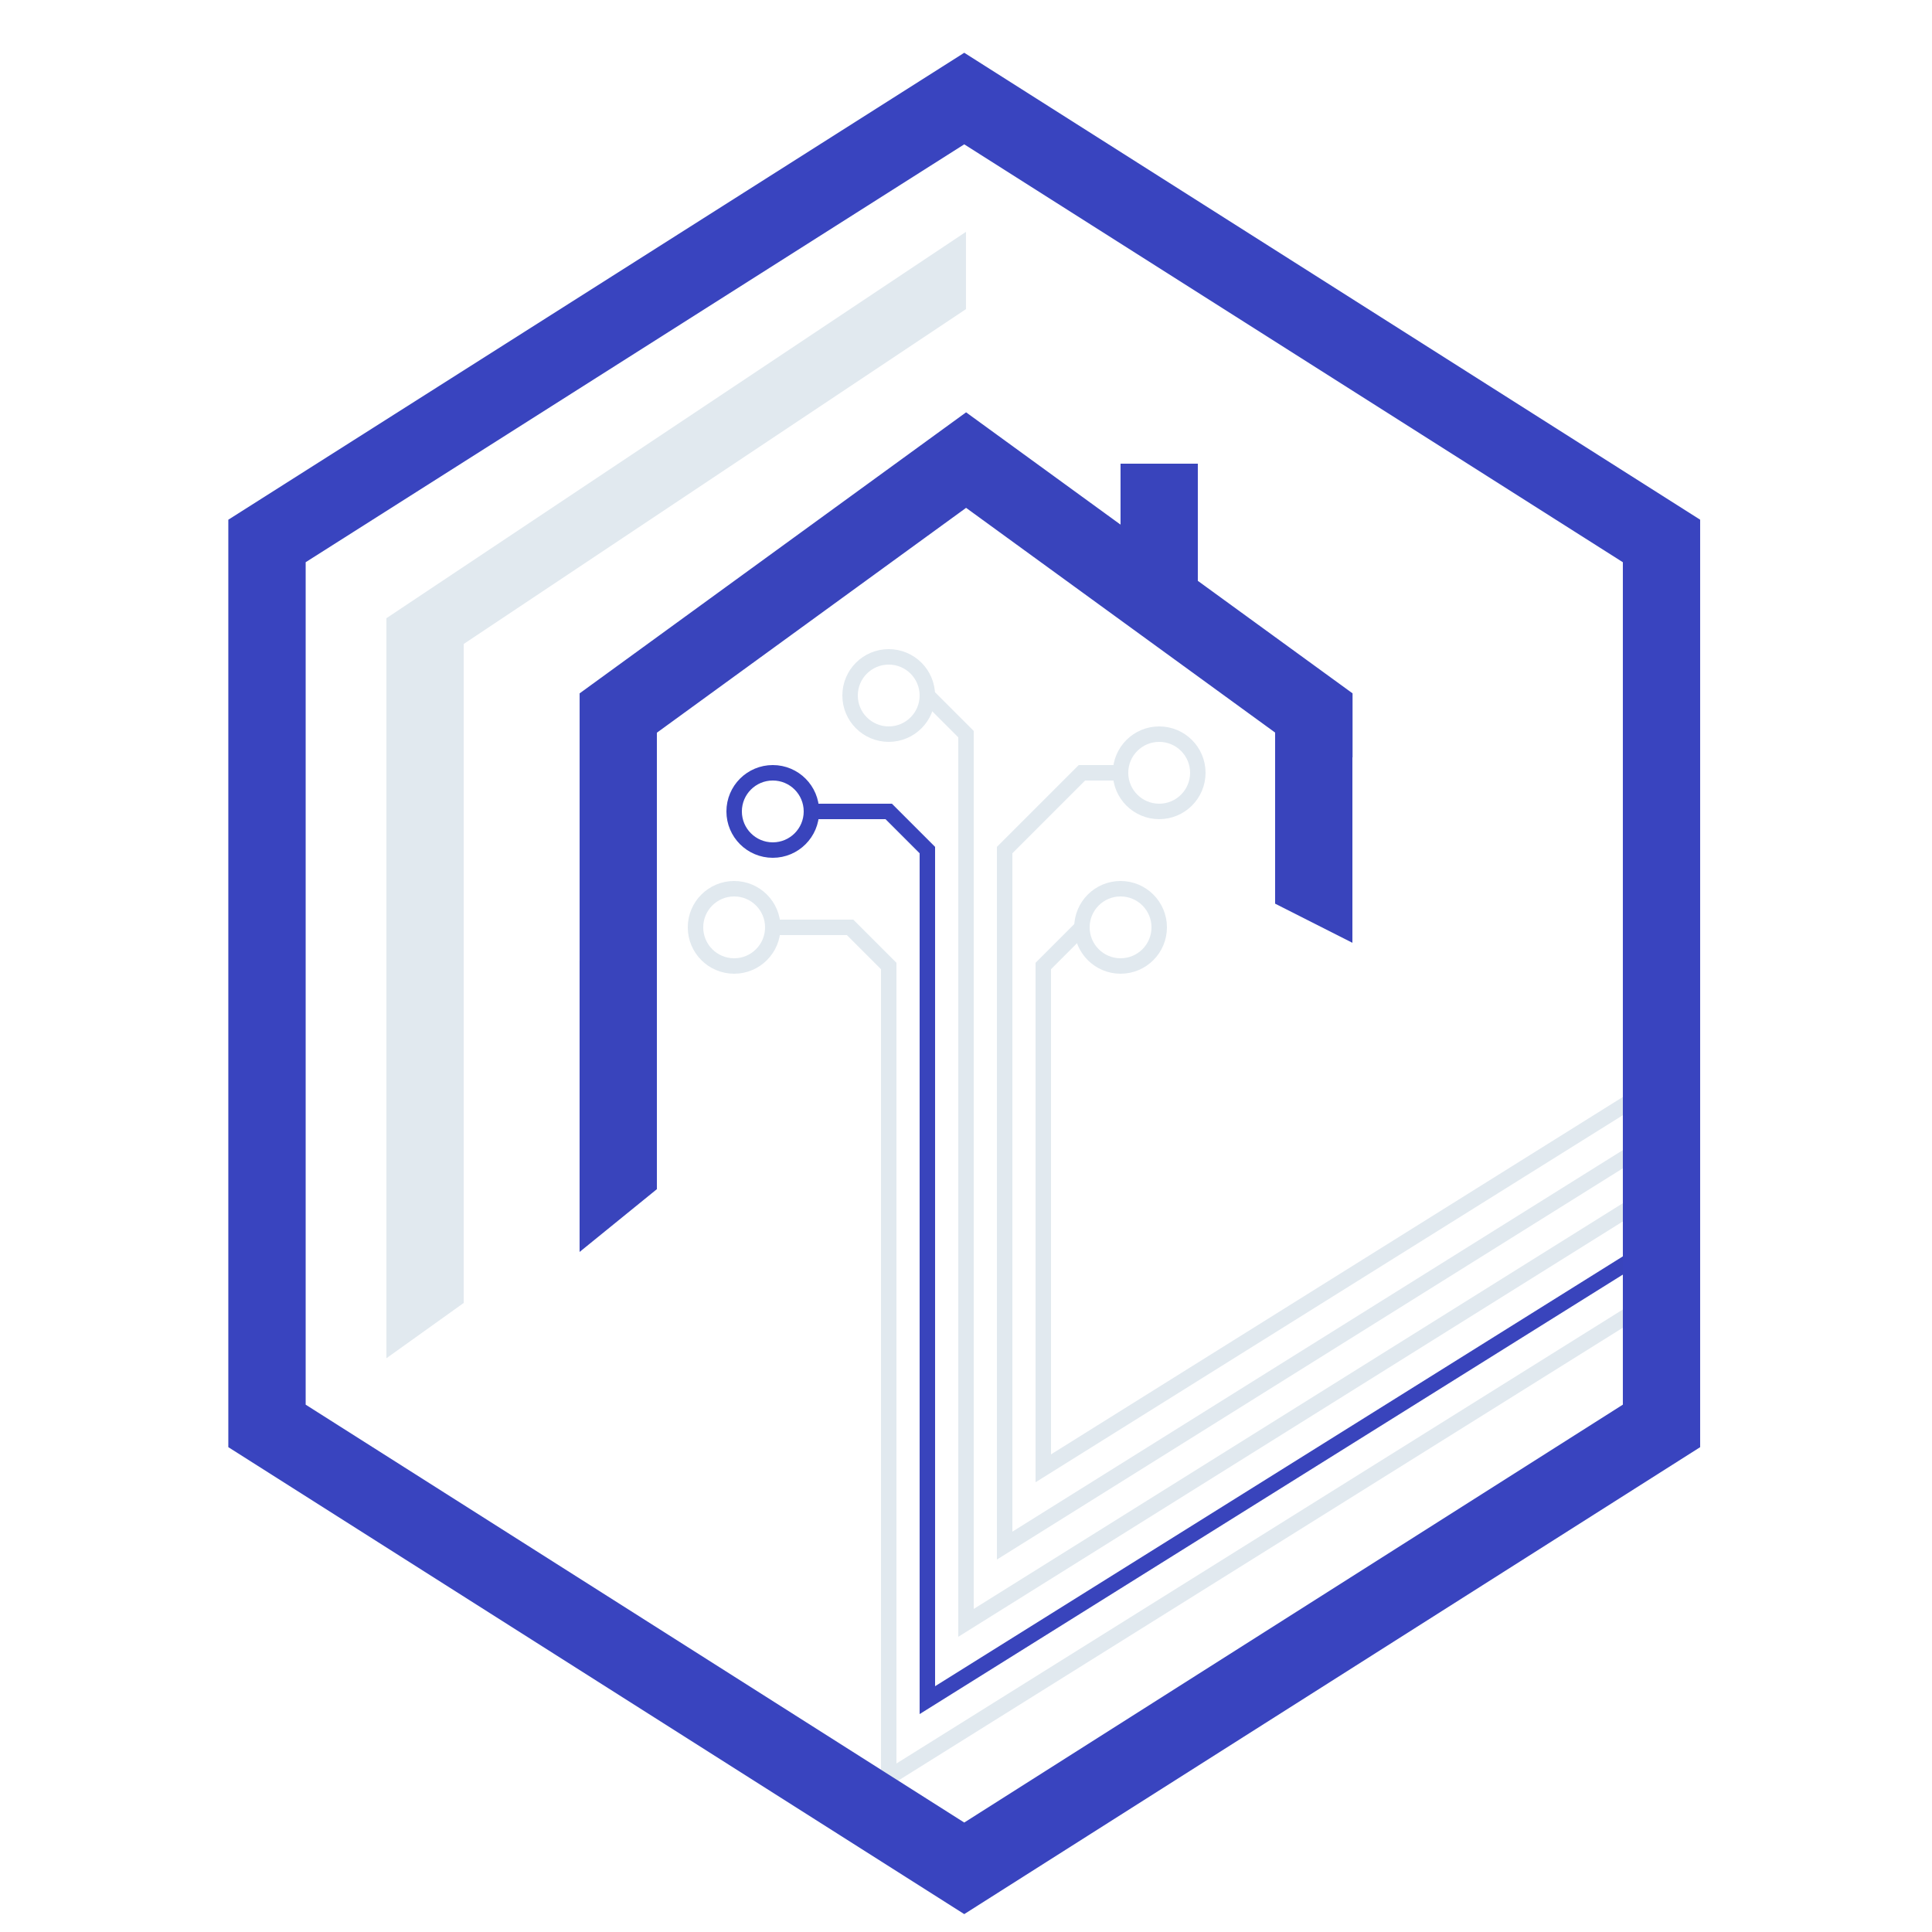
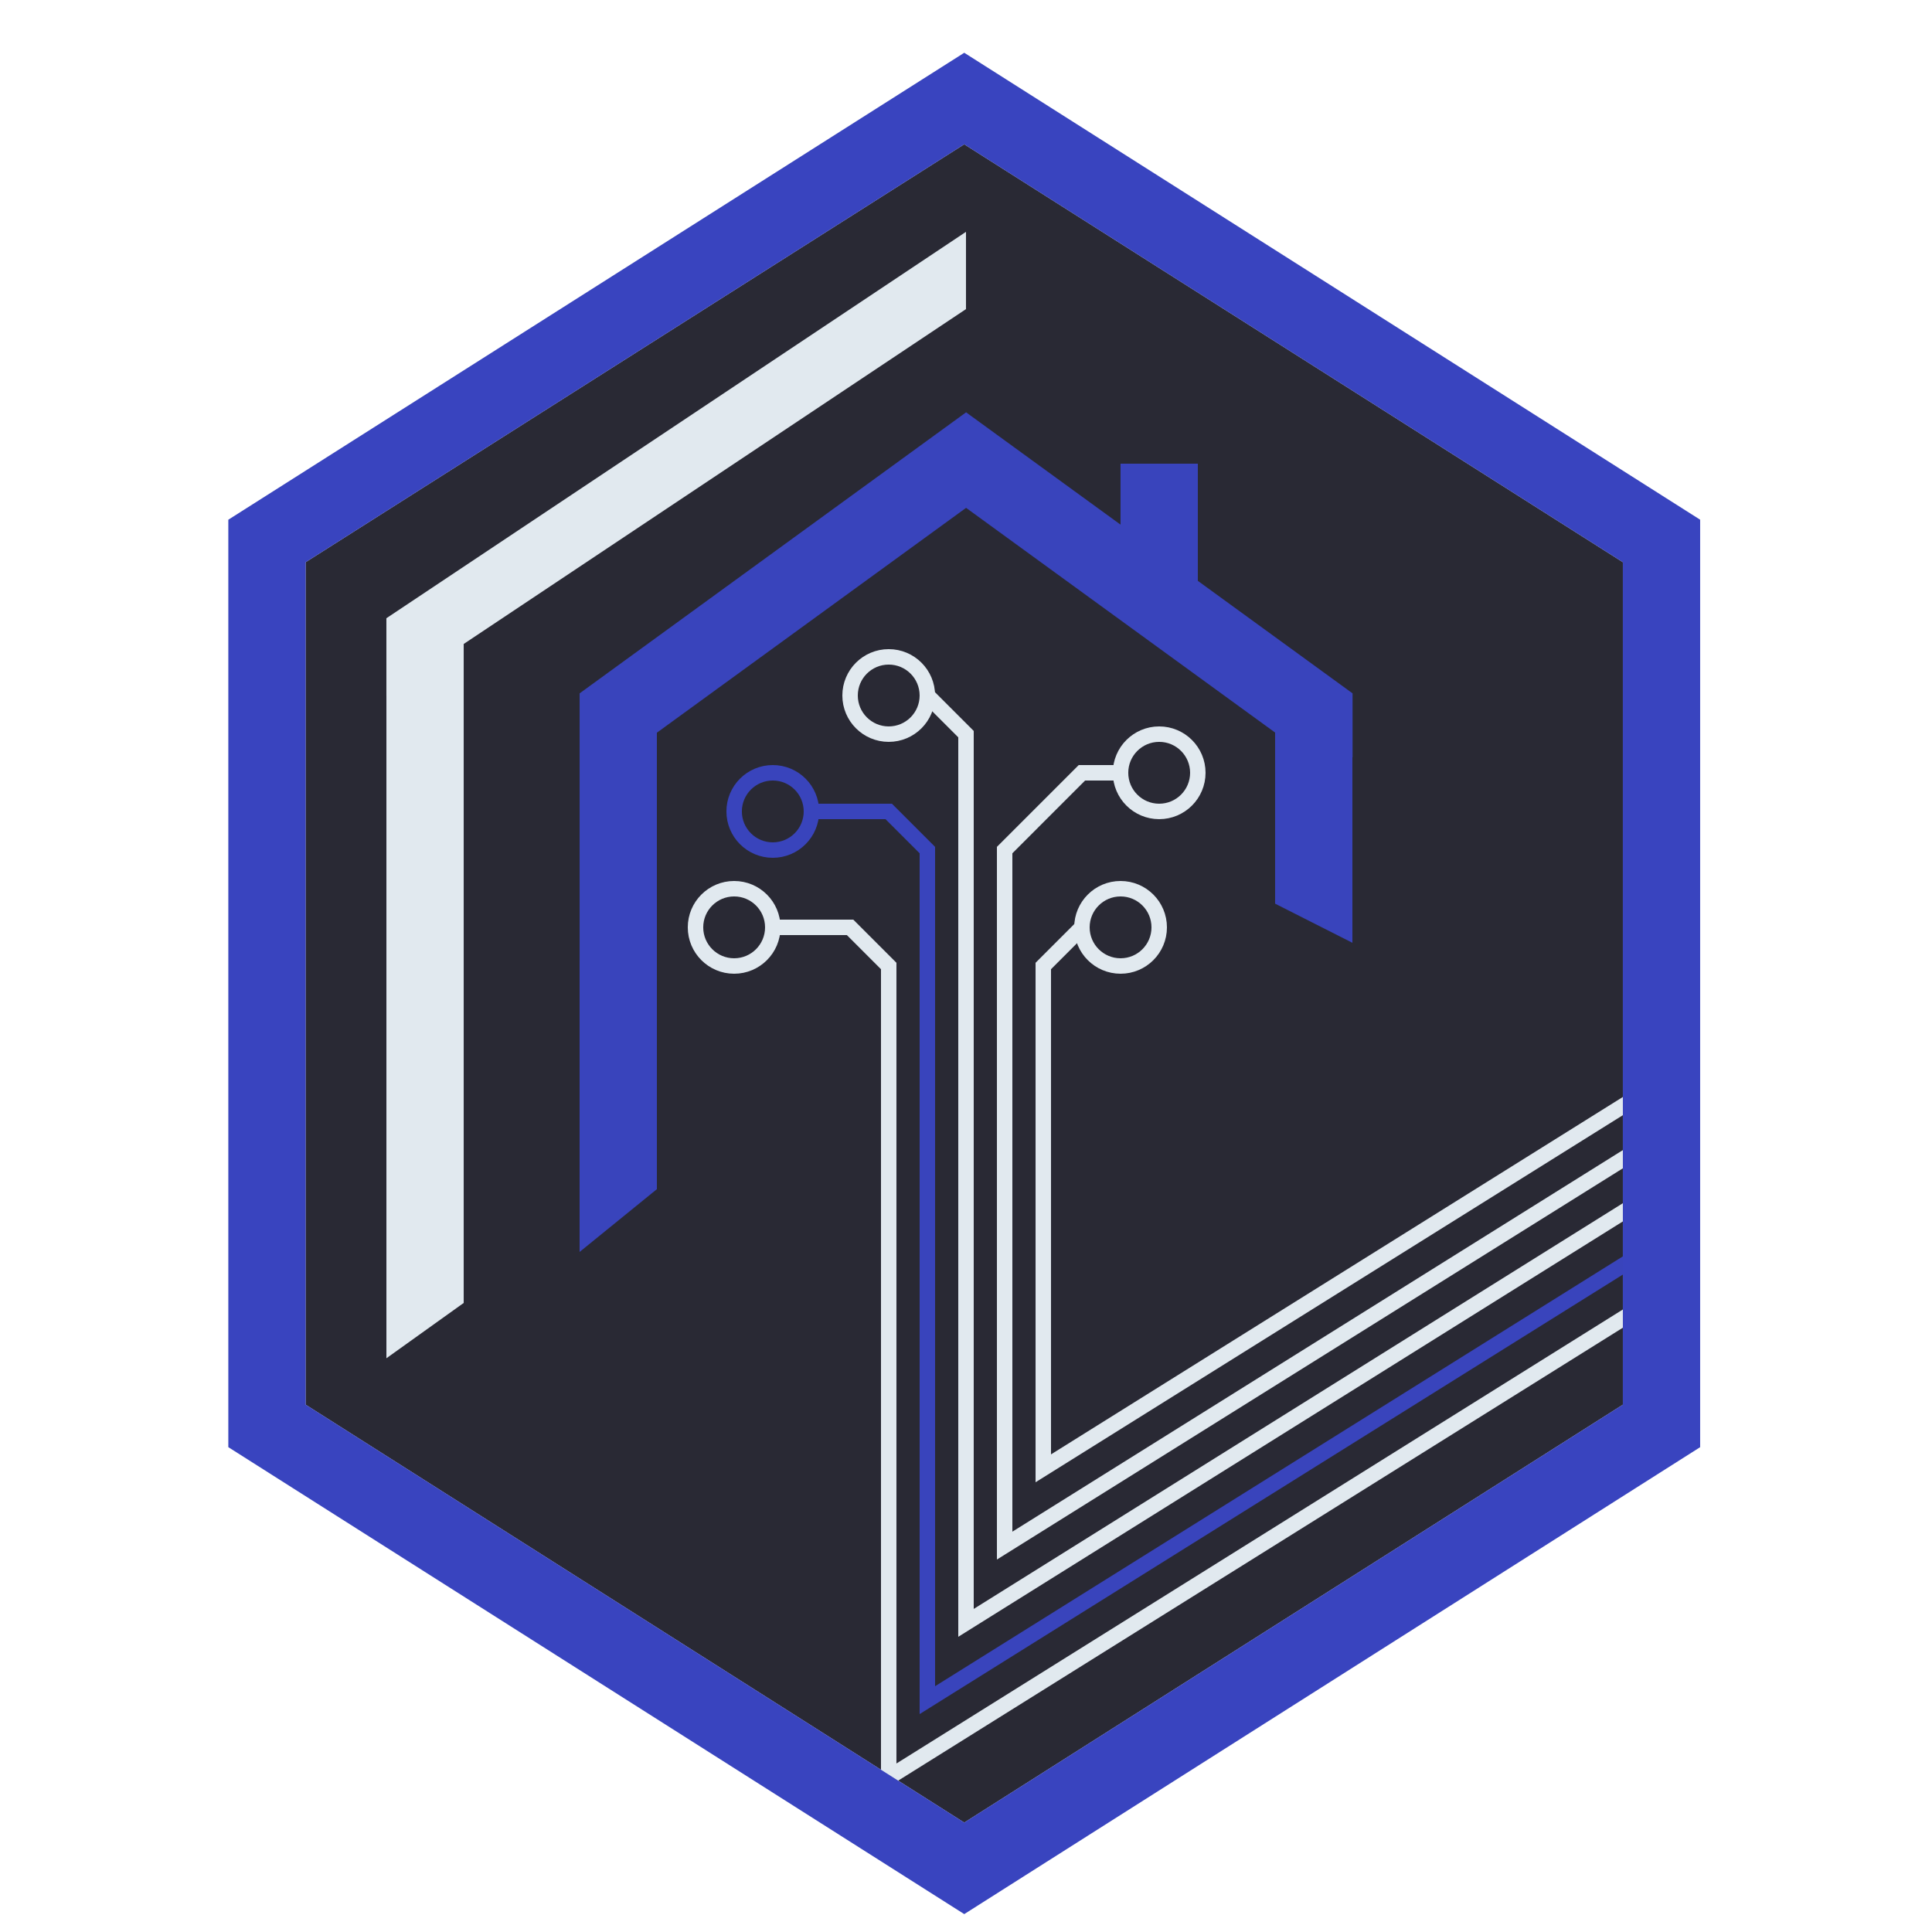
<svg xmlns="http://www.w3.org/2000/svg" width="250" height="250" viewBox="0 0 66.146 66.146" version="1.1" id="svg5">
  <defs id="defs2" />
  <g id="layer1">
-     <path style="fill:none;stroke:#e1e9ef;stroke-width:2.646;stroke-dasharray:none;stroke-opacity:1" d="m 9.141,18.521 c 0,10.099 0,20.199 0,30.298 7.957,5.049 15.915,10.098 23.872,15.147 7.957,-5.049 15.915,-10.098 23.872,-15.147 1e-6,-10.099 0,-20.199 0,-30.298 C 48.928,13.472 40.971,8.423 33.013,3.374 25.056,8.423 17.099,13.472 9.141,18.521 Z" id="path140-4" />
+     <path style="fill:#292934;fill-opacity:1;stroke:#e1e9ef;stroke-width:2.646;stroke-dasharray:none;stroke-opacity:1" d="m 9.141,18.521 c 0,10.099 0,20.199 0,30.298 7.957,5.049 15.915,10.098 23.872,15.147 7.957,-5.049 15.915,-10.098 23.872,-15.147 1e-6,-10.099 0,-20.199 0,-30.298 C 48.928,13.472 40.971,8.423 33.013,3.374 25.056,8.423 17.099,13.472 9.141,18.521 Z" id="path140-4" />
    <path id="path140-5" style="fill:none;stroke:#3944bc;stroke-width:2.645;stroke-dasharray:none;stroke-opacity:1" d="m 44.985,25.929 v -1.517 L 33.076,15.752 c -3.97,2.887 -7.94,5.773 -11.909,8.66 v 0 8.661" />
    <path id="path3947" style="display:none;fill:none;stroke:#000000;stroke-width:2.646;stroke-dasharray:none" d="m 20.994,33.073 v 8.658 l 12.077,8.656 c 4.026,-2.885 8.051,-5.771 12.077,-8.656 v -8.658" />
    <rect style="fill:#3944bc;fill-opacity:1;stroke:#e1e9ef;stroke-width:0;stroke-linecap:butt;stroke-linejoin:miter;stroke-dasharray:none;stroke-opacity:1" id="rect3950" width="3.409" height="9.963" x="25.565" y="49.018" transform="matrix(0.7762058,-0.6304796,0,1,0,0)" />
    <path style="fill:#000000;fill-opacity:1;stroke:#3944bc;stroke-width:2.646;stroke-linecap:butt;stroke-linejoin:miter;stroke-dasharray:none;stroke-opacity:1" d="m 39.687,15.875 c 0,5.292 0,5.292 0,5.292" id="path4708" />
    <circle style="fill:none;fill-opacity:1;stroke:#3944bc;stroke-width:0.529;stroke-linecap:butt;stroke-linejoin:miter;stroke-dasharray:none;stroke-opacity:1" id="path4968" cx="26.458" cy="27.781" r="1.323" />
    <rect style="fill:#3944bc;fill-opacity:1;stroke:#e1e9ef;stroke-width:0;stroke-linecap:butt;stroke-linejoin:miter;stroke-dasharray:none;stroke-opacity:1" id="rect3950-5" width="2.966" height="7.656" x="-51.898" y="1.181" transform="matrix(-0.8921781,-0.4516837,0,1,0,0)" />
    <circle style="fill:none;fill-opacity:1;stroke:#e1e9ef;stroke-width:0.529;stroke-linecap:butt;stroke-linejoin:miter;stroke-dasharray:none;stroke-opacity:1" id="path4968-8" cx="25.135" cy="31.75" r="1.323" />
    <circle style="fill:none;fill-opacity:1;stroke:#e1e9ef;stroke-width:0.529;stroke-linecap:butt;stroke-linejoin:miter;stroke-dasharray:none;stroke-opacity:1" id="path4968-6" cx="30.427" cy="23.812" r="1.323" />
    <circle style="fill:none;fill-opacity:1;stroke:#e1e9ef;stroke-width:0.529;stroke-linecap:butt;stroke-linejoin:miter;stroke-dasharray:none;stroke-opacity:1" id="path4968-6-3" cx="39.687" cy="26.458" r="1.323" />
    <circle style="fill:none;fill-opacity:1;stroke:#e1e9ef;stroke-width:0.529;stroke-linecap:butt;stroke-linejoin:miter;stroke-dasharray:none;stroke-opacity:1" id="path4968-6-3-9" cx="38.365" cy="31.75" r="1.323" />
    <rect style="display:none;fill:#000000;fill-opacity:1;stroke:#000000;stroke-width:0;stroke-linecap:butt;stroke-linejoin:miter;stroke-dasharray:none" id="rect5164" width="16.155" height="2.646" x="24.232" y="31.106" transform="matrix(0.8188947,-0.5739438,0,1,0,0)" />
    <rect style="fill:#e1e9ef;fill-opacity:1;stroke:#e1e9ef;stroke-width:0;stroke-linecap:butt;stroke-linejoin:miter;stroke-dasharray:none;stroke-opacity:1" id="rect5166" width="23.849" height="2.646" x="15.899" y="29.986" transform="matrix(0.8320503,-0.5547002,0,1,0,0)" />
    <rect style="fill:#e1e9ef;fill-opacity:1;stroke:#e1e9ef;stroke-width:0;stroke-linecap:butt;stroke-linejoin:miter;stroke-dasharray:none;stroke-opacity:1" id="rect5168" width="3.254" height="24.661" x="16.268" y="31.309" transform="matrix(0.8132184,-0.5819586,0,1,0,0)" />
    <path id="path5975" style="fill:none;fill-opacity:1;stroke:#e1e9ef;stroke-width:0.529;stroke-linecap:butt;stroke-linejoin:miter;stroke-dasharray:none;stroke-opacity:1" d="m 31.75,23.812 1.323,1.323 v 7.937 l 1e-6,22.49 23.812,-14.883" />
    <path id="path5967" style="fill:none;fill-opacity:1;stroke:#3944bc;stroke-width:0.529;stroke-linecap:butt;stroke-linejoin:miter;stroke-dasharray:none;stroke-opacity:1" d="M 31.75,33.073 V 58.208 L 56.885,42.499 m -25.135,-9.426 v -3.969 L 30.427,27.781 h -2.646" />
    <path id="path5955" style="fill:none;fill-opacity:1;stroke:#e1e9ef;stroke-width:0.529;stroke-linecap:butt;stroke-linejoin:miter;stroke-dasharray:none;stroke-opacity:1" d="M 38.365,26.458 H 37.042 L 34.396,29.104 V 52.917 L 56.885,38.861" />
    <path id="path5950" style="fill:none;fill-opacity:1;stroke:#e1e9ef;stroke-width:0.529;stroke-linecap:butt;stroke-linejoin:miter;stroke-dasharray:none;stroke-opacity:1" d="m 37.042,31.75 -1.323,1.323 V 50.271 L 56.885,37.042" />
    <path id="path5945" style="fill:none;fill-opacity:1;stroke:#e1e9ef;stroke-width:0.529;stroke-linecap:butt;stroke-linejoin:miter;stroke-dasharray:none;stroke-opacity:1" d="m 26.458,31.75 h 2.646 l 1.323,1.323 V 60.854 L 56.885,44.318" />
-     <path style="fill:none;stroke:#3944bf;stroke-width:2.646;stroke-dasharray:none;stroke-opacity:1" d="m 9.141,18.521 c 0,10.099 0,20.199 0,30.298 7.957,5.049 15.915,10.098 23.872,15.147 7.957,-5.049 15.915,-10.098 23.872,-15.147 1e-6,-10.099 0,-20.199 0,-30.298 C 48.928,13.472 40.971,8.423 33.013,3.374 25.056,8.423 17.099,13.472 9.141,18.521 Z" id="path5958" />
+     <path style="display:inline;fill:none;fill-opacity:1;stroke:#3944bf;stroke-width:2.646;stroke-dasharray:none;stroke-opacity:1" d="m 9.141,18.521 c 0,10.099 0,20.199 0,30.298 7.957,5.049 15.915,10.098 23.872,15.147 7.957,-5.049 15.915,-10.098 23.872,-15.147 1e-6,-10.099 0,-20.199 0,-30.298 C 48.928,13.472 40.971,8.423 33.013,3.374 25.056,8.423 17.099,13.472 9.141,18.521 Z" id="path5958" />
  </g>
</svg>
